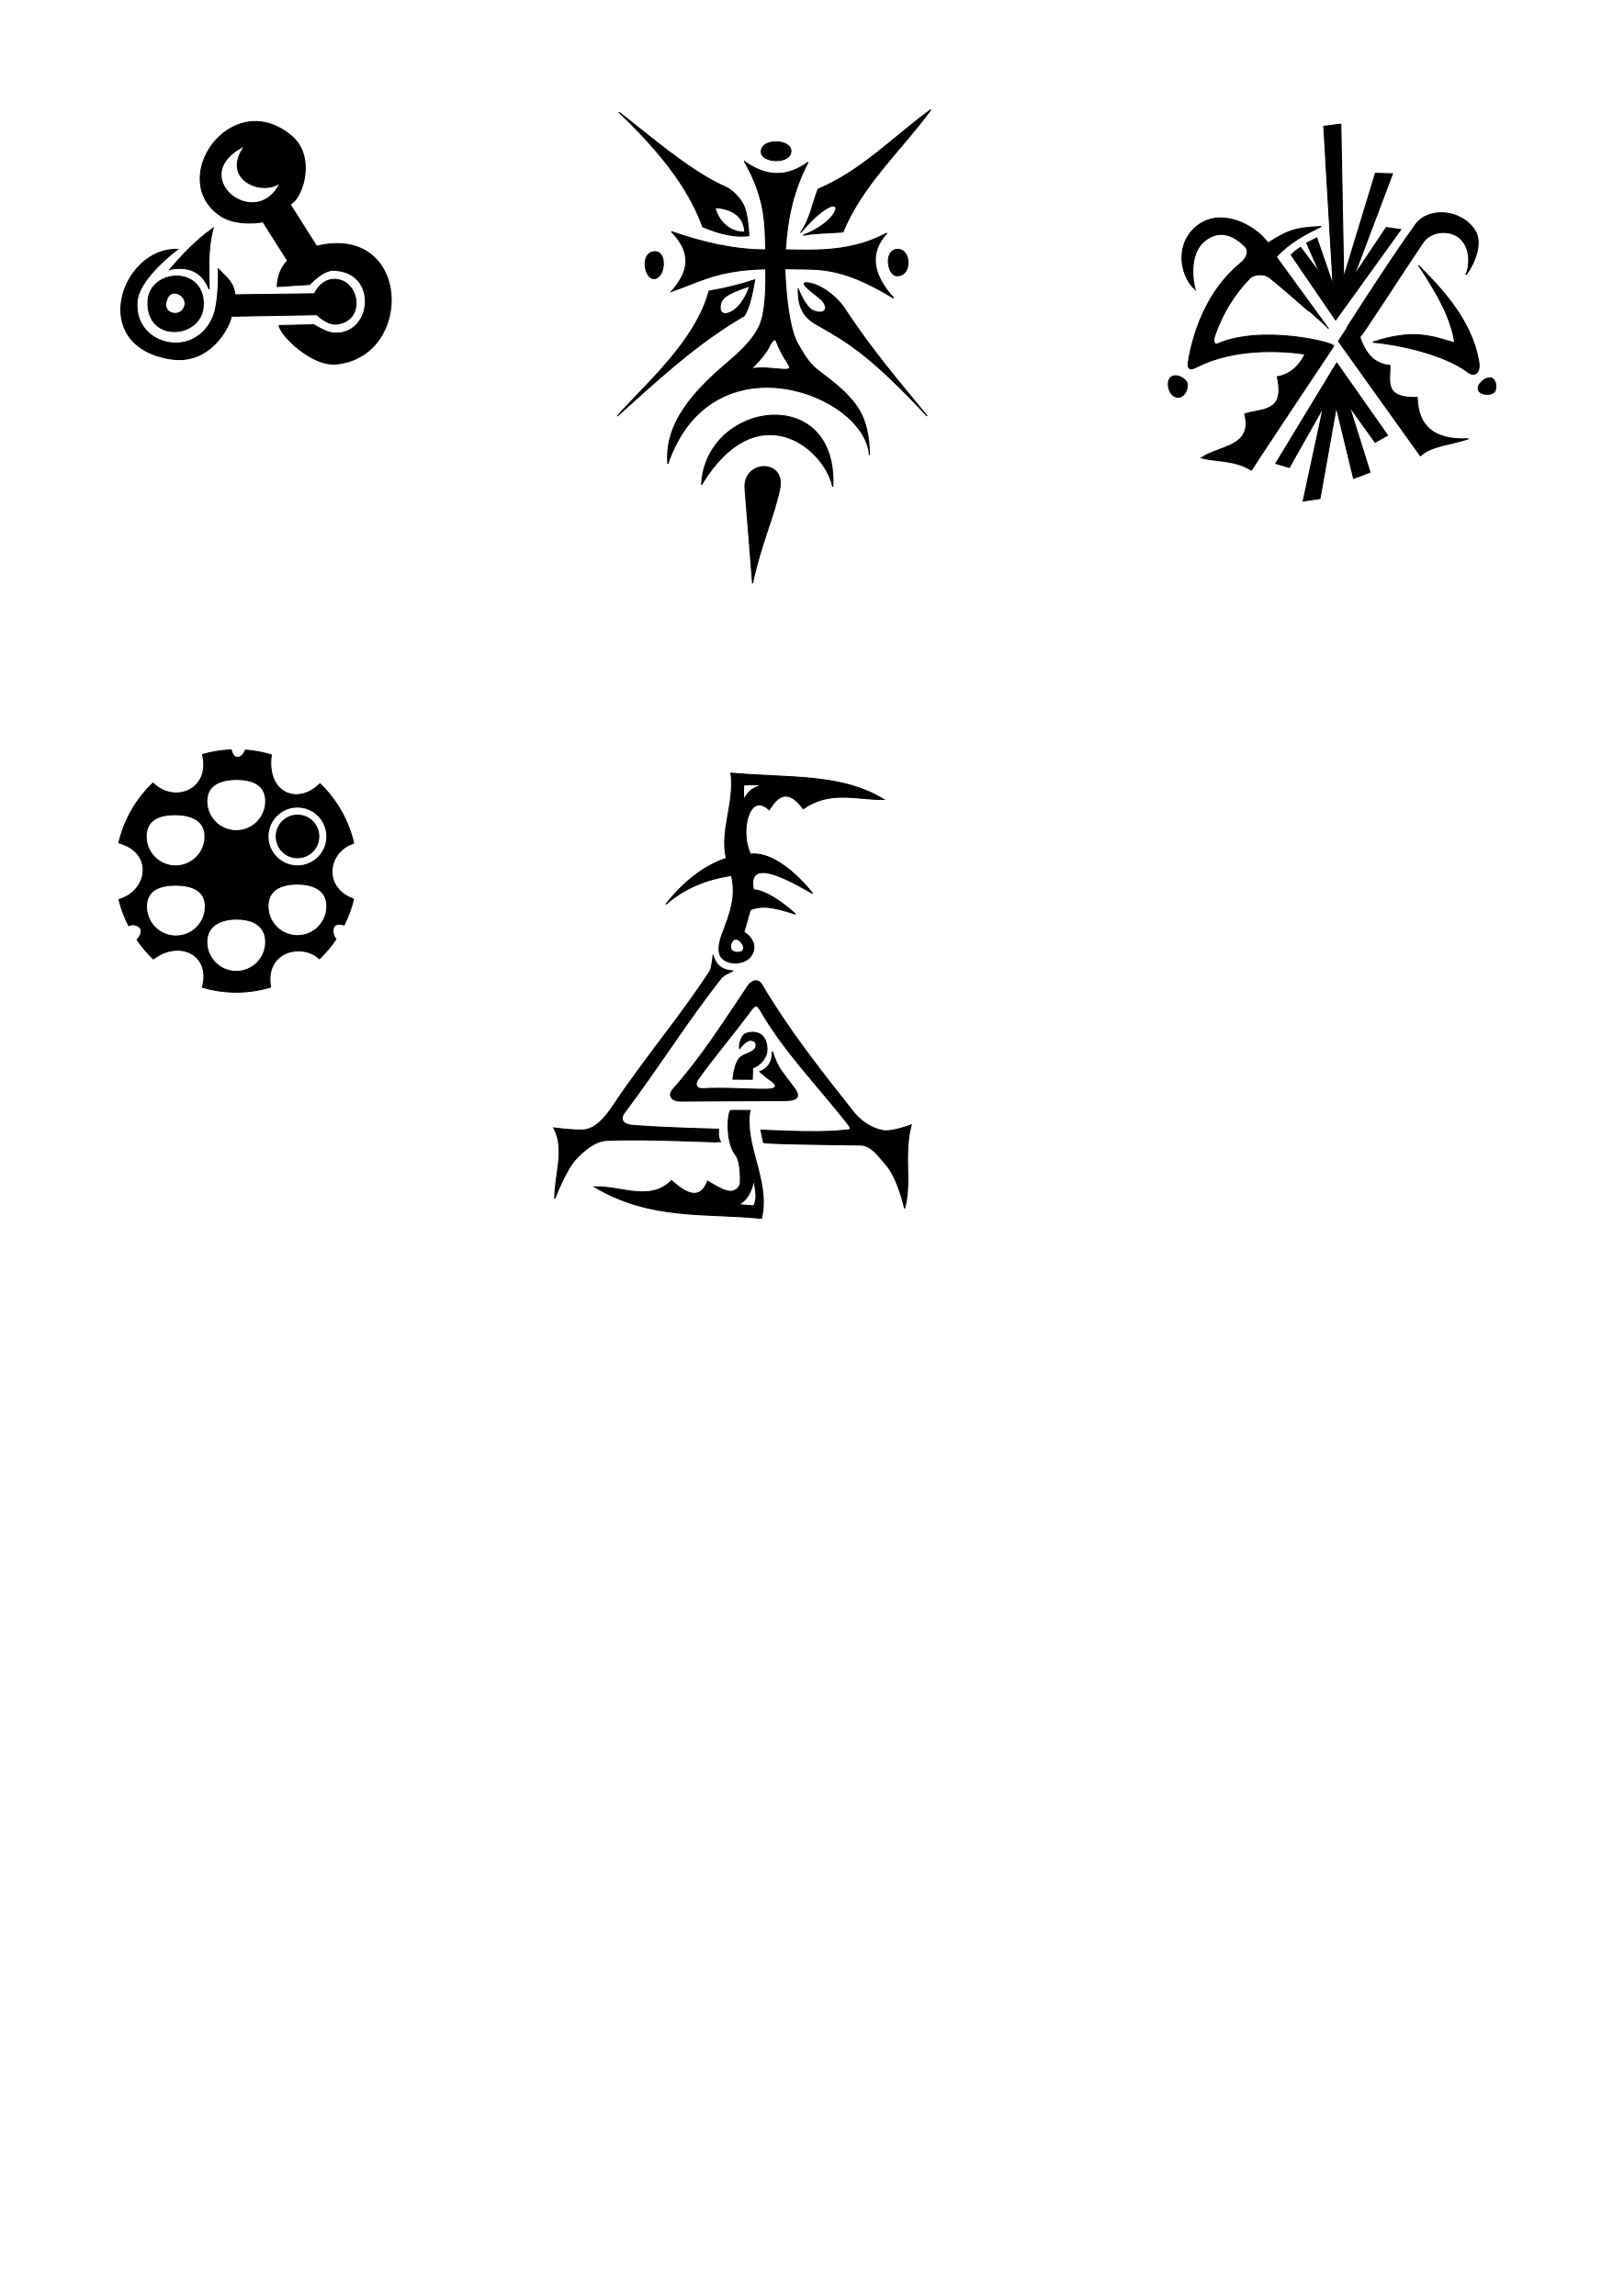
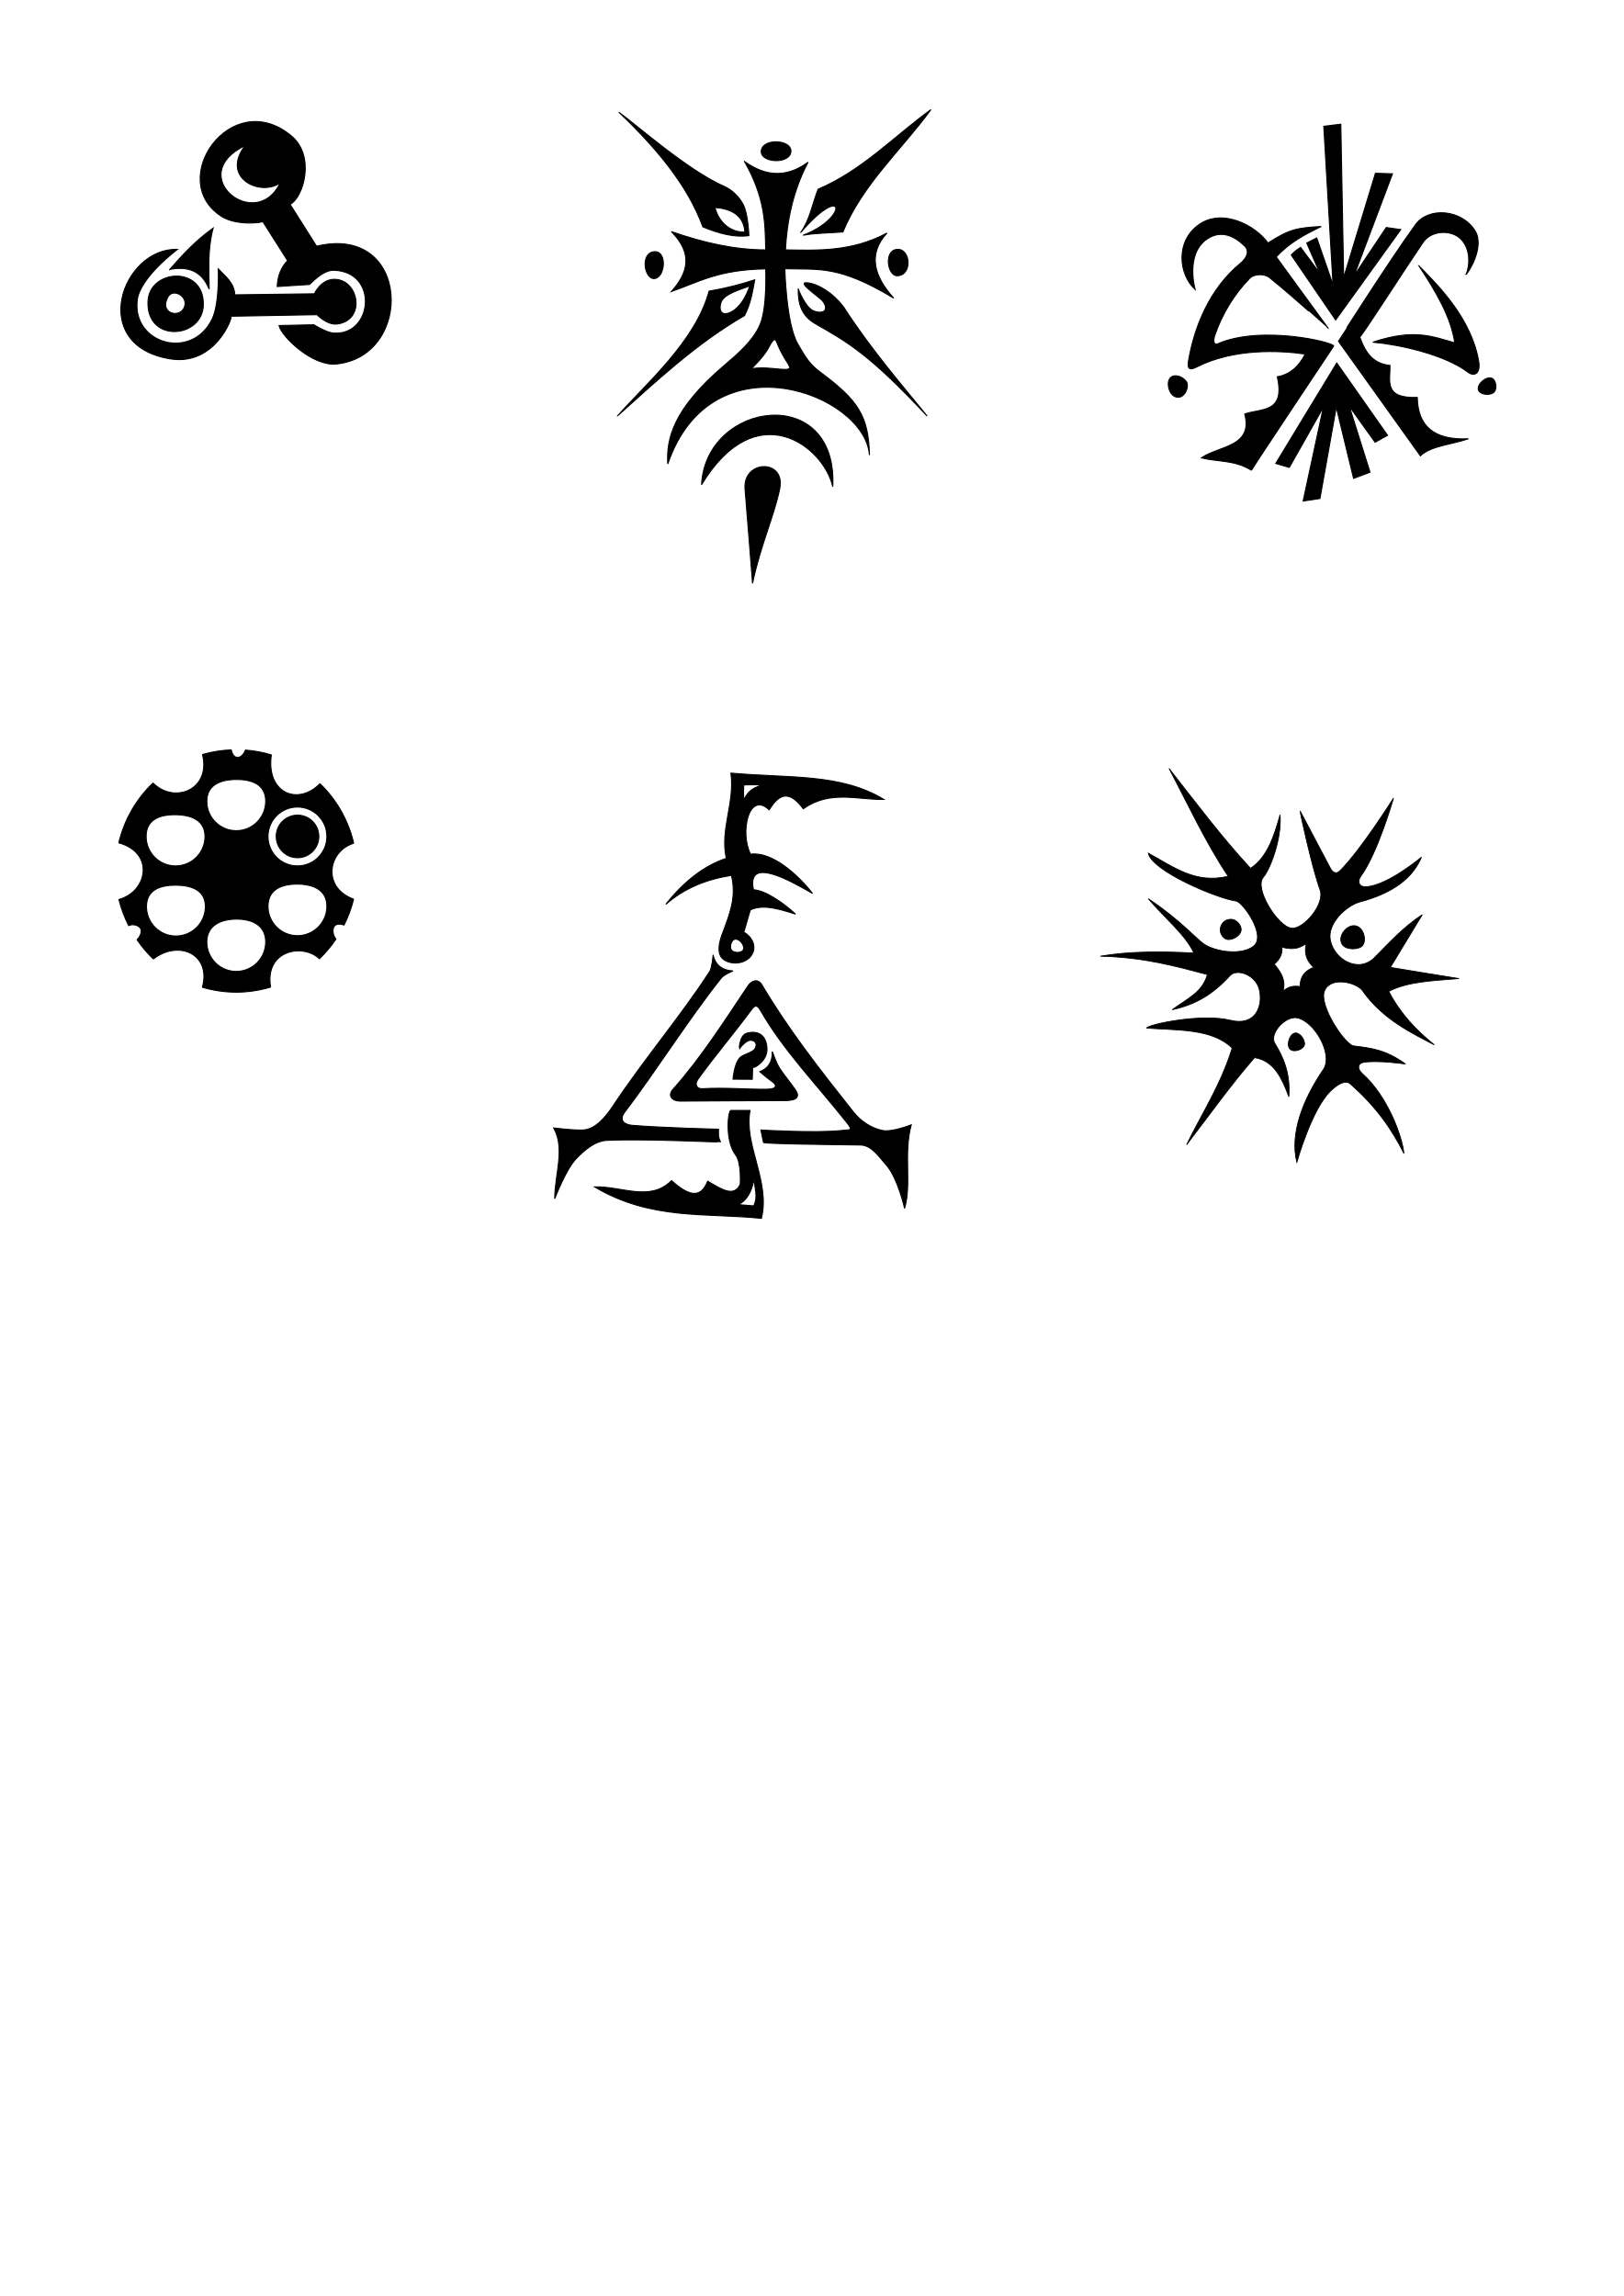
<svg xmlns="http://www.w3.org/2000/svg" width="420mm" height="594mm" viewBox="0 0 420 594" version="1.1" id="svg8">
  <defs id="defs2" />
  <g id="layer1" transform="translate(0,297)">
    <path id="path850" style="fill:#000000;fill-rule:evenodd;stroke:#000000;stroke-width:0.265px;stroke-linecap:butt;stroke-linejoin:miter;stroke-opacity:1" d="m 198.397,-206.33 c 0.762,-1.177 1.826,-4.055 2.524,-2.134 0.496,1.365 1.496,3.325 2.386,4.714 1.26,1.967 1.711,2.539 -1.585,2.252 -2.947,-0.257 -4.439,-0.512 -7.368,-0.114 1.38,-1.356 2.931,-2.999 4.043,-4.718 z m -4.448,-16.718 c -1.749,0.777 -6.76,1.96 -7.465,4.347 -0.661,2.238 0.305,3.559 2.551,2.457 2.435,-1.195 4.034,-4.169 4.914,-6.804 z m -34.16,33.593 c 10.345,-9.289 20.498,-18.793 32.789,-25.891 1.55,-2.92 2.076,-6.096 2.646,-9.26 -3.454,1.111 -6.884,2.077 -11.812,2.929 -3.5,13.032 -16.472,24.104 -23.624,32.222 z m 46.68,-32.789 c -0.013,3.539 0.622,6.821 4.514,9.038 8.307,4.731 13.954,7.901 28.843,23.846 -5.634,-6.97 -14.318,-16.885 -21.639,-28.254 -2.515,-3.362 -6.404,-5.959 -9.449,-6.237 -2.725,-0.225 3.053,3.573 3.969,4.63 1.881,2.312 0.395,3.686 -2.268,2.646 -2.149,-0.839 -3.969,-5.67 -3.969,-5.67 z m -13.796,-14.694 c -3.727,0.04 -6.666,-2.389 -7.749,-6.378 3.78,0.272 7.472,1.728 7.749,6.378 z m 1.039,0.898 c 0,0 -0.192,-5.708 -1.512,-8.126 -1.078,-1.976 -2.852,-3.729 -4.914,-4.63 -9.196,-4.019 -22.146,-15.46 -27.214,-19.182 9.753,9.282 17.835,18.97 21.734,29.671 4.187,1.739 8.221,2.788 11.906,2.268 z m 13.356,-0.756 c 2.418,-3.295 3.068,-7.475 4.536,-11.245 11.527,-4.922 19.568,-13.623 29.199,-20.6 -7.68,10.485 -17.639,19.261 -22.773,31.655 -3.456,0.268 -7.319,0.266 -10.3,0.85 11.917,-4.536 10.897,-14.137 -0.661,-0.661 z m -37.758,4.917 c 3.37,-0.15 2.719,6.774 -0.067,6.949 -2.612,0.164 -3.698,-6.782 0.067,-6.949 z m 27.596,-25.925 c -0.067,3.042 7.675,3.315 7.684,-0.134 0.008,-3.05 -7.608,-3.33 -7.684,0.134 z m 35.48,25.324 c -3.862,-0.181 -2.927,6.751 -0.401,6.815 3.937,0.1 3.667,-6.662 0.401,-6.815 z m -39.666,62.019 c -0.636,-7.593 10.516,-7.885 8.977,-0.142 -1.385,6.969 -4.944,14.504 -7.04,24.521 0,0 -1.26,-16.297 -1.937,-24.379 z m -11.249,-1.149 c 1.106,-21.68 35.273,-26.362 33.943,0.535 -2.315,-10.462 -19.736,-23.996 -33.943,-0.535 z m 11.107,-83.613 c 5.85,4.218 11.304,3.986 16.442,0.189 -3.878,7.346 -5.44,15.075 -5.859,22.679 8.133,0.126 17.102,0.568 26.269,-4.347 -5.028,5.443 -3.347,11.211 1.745,16.831 -14.279,-8.602 -19.323,-7.346 -28.159,-7.607 0,0 0.309,14.233 3.358,19.502 2.3,3.974 3.237,5.348 5.953,7.371 9.507,7.077 12.374,11.155 12.568,21.356 -1.027,-15.839 -40.788,-30.958 -52.161,2.268 -0.391,-6.464 1.355,-14.207 14.647,-25.513 3.41,-2.901 7.366,-6.295 9.166,-10.394 1.97,-4.486 1.512,-14.552 1.512,-14.552 -12.231,0.211 -17.189,3.332 -24.379,5.859 4.122,-4.65 5.795,-9.607 0,-15.497 8.383,2.921 16.509,4.731 24.379,4.725 -0.12,-6.911 -0.141,-13.489 -5.481,-22.868 z" />
    <path id="path823" style="fill:#000000;fill-rule:evenodd;stroke:#000000;stroke-width:0.265px;stroke-linecap:butt;stroke-linejoin:miter;stroke-opacity:1" d="m 43.902,-227.295 c 3.675,-4.149 6.557,-7.308 11.238,-10.704 -1.456,5.512 -1.088,10.294 -1.033,15.806 -1.993,-4.94 -5.7,-5.94 -10.205,-5.103 z m -0.461,7.119 c -2.294,4.12 2.636,5.535 4.063,3.024 1.672,-2.942 -2.668,-5.529 -4.063,-3.024 z m 19.977,-39.173 c -15.931,7.722 2.869,22.77 9.087,9.622 -5.072,3.675 -15.531,-1.202 -9.087,-9.622 z m -25.141,40.323 c 0.346,-8.389 14.5,-9.35 14.324,0.862 -0.152,8.785 -14.773,10.02 -14.324,-0.862 z m 22.469,-1.702 20.58,-0.267 c 0,0 1.67,-3.787 5.212,-3.742 6.381,0.081 8.118,10.641 0.668,11.559 -2.609,0.322 -5.212,-2.405 -5.212,-2.405 l -22.25,0.401 c 0.583,0.083 -4.055,12.92 -15.702,11.025 -21.491,-3.498 -12.418,-28.804 1.871,-28.331 0,0 -9.685,7.166 -10.407,13.11 -1.389,11.438 14.257,15.778 19.416,4.82 1.895,-4.024 1.548,-12.852 1.548,-12.852 1.842,1.93 4.105,3.558 4.276,6.682 z m 14.566,-41.16 c -15.535,-12.854 -32.507,11.517 -18.041,20.847 3.956,2.551 10.785,1.62 10.691,1.336 l 6.431,10.14 c -1.593,1.618 -2.592,3.92 -2.689,6.698 l 8.352,-0.535 c 1.821,-1.777 4.059,-3.763 6.387,-3.672 11.675,0.456 9.882,17.055 -0.173,16.233 -1.834,-0.095 -5.078,-2.138 -5.078,-2.138 l -9.02,0.2 c 0.592,2.801 8.634,10.548 14.767,9.956 20.206,-1.952 19.314,-36.349 -5.055,-30.478 l -6.838,-10.815 c 3.42,-1.811 6.648,-12.494 0.267,-17.773 z" />
    <path id="path992" style="opacity:1;vector-effect:none;fill:#000000;fill-opacity:1;fill-rule:evenodd;stroke:#000000;stroke-width:0.265;stroke-linecap:round;stroke-linejoin:bevel;stroke-miterlimit:4;stroke-dasharray:none;stroke-dashoffset:0;stroke-opacity:1" d="m 82.471,-80.605 c -2e-6,3.044 -2.468,5.512 -5.512,5.512 -3.044,0 -5.512,-2.468 -5.512,-5.512 -3e-6,-3.044 2.468,-5.512 5.512,-5.512 3.044,0 5.512,2.468 5.512,5.512 z M 59.807,-103 c -2.514,0.097 -5.006,0.499 -7.424,1.196 2.233,9.116 -7.246,12.912 -12.803,7.383 -4.38,4.19 -7.454,9.566 -8.85,15.477 9.287,2.55 7.487,12.566 0.034,14.656 0.581,2.349 1.431,4.623 2.533,6.776 0.901,-0.566 2.721,-0.132 3.12,0.825 0.34,0.816 -0.193,2.1 -0.973,2.79 1.231,1.809 2.647,3.484 4.225,4.997 6.598,-5.071 15.028,-1.25 12.685,7.316 2.841,0.839 5.786,1.268 8.747,1.276 3.011,-0.008 6.005,-0.452 8.889,-1.319 -1.606,-9.704 8.56,-11.36 12.631,-7.324 1.603,-1.542 3.038,-3.25 4.28,-5.097 -0.784,-0.858 -1.064,-2.638 -0.362,-3.417 0.505,-0.561 1.621,-0.561 2.446,-0.194 1.079,-2.14 1.91,-4.397 2.478,-6.726 -8.154,-2.946 -6.726,-12.362 0.03,-14.462 -1.373,-5.868 -4.399,-11.214 -8.719,-15.401 -5.804,5.856 -14.007,2.346 -12.581,-7.452 -2.187,-0.662 -4.44,-1.081 -6.717,-1.25 -0.344,1.039 -1.287,2.049 -2.174,1.912 -0.753,-0.116 -1.311,-1.016 -1.494,-1.96 z m 1.398,7.659 c 4.206,-1e-4 7.522,1.426 7.522,5.632 -1.31e-4,4.206 -3.41,7.616 -7.616,7.616 -4.206,-1.3e-4 -7.616,-3.41 -7.616,-7.616 -1.01e-4,-4.206 3.504,-5.632 7.711,-5.632 z m -15.977,9.113 c 4.206,-1e-4 7.805,1.425 7.805,5.632 9.5e-5,4.206 -3.41,7.617 -7.616,7.616 -4.206,-1.3e-4 -7.616,-3.41 -7.616,-7.616 1.26e-4,-4.206 3.221,-5.632 7.427,-5.632 z m 31.711,-1.984 c 4.206,1.3e-4 7.616,3.41 7.616,7.616 9.5e-5,4.206 -3.41,7.616 -7.616,7.616 -4.206,1e-4 -7.617,-3.41 -7.616,-7.616 1.26e-4,-4.206 3.41,-7.616 7.616,-7.616 z m -0.094,19.94 c 4.206,1.3e-4 7.71,1.52 7.711,5.726 9.5e-5,4.206 -3.41,7.616 -7.616,7.616 -4.206,10e-5 -7.617,-3.41 -7.616,-7.616 1.26e-4,-4.206 3.316,-5.726 7.522,-5.726 z m -31.434,0.277 c 4.206,-1e-4 7.711,1.331 7.711,5.538 1.01e-4,4.206 -3.41,7.617 -7.616,7.616 -4.206,-1.3e-4 -7.616,-3.41 -7.616,-7.616 -9.5e-5,-4.206 3.315,-5.537 7.522,-5.538 z m 15.794,8.779 c 4.206,-1e-4 7.522,1.709 7.522,5.916 -1.26e-4,4.206 -3.41,7.616 -7.616,7.616 -4.206,-1.3e-4 -7.616,-3.41 -7.616,-7.616 -9.5e-5,-4.206 3.504,-5.915 7.711,-5.916 z" />
    <path id="path840" style="fill:#000000;fill-rule:evenodd;stroke:#000000;stroke-width:0.265;stroke-linecap:butt;stroke-linejoin:miter;stroke-miterlimit:4;stroke-dasharray:none;stroke-opacity:1" d="m 194.948,14.976 c 1.294,-2.489 0.114,-4.758 0.142,-7.134 -0.623,3.513 -1.976,5.81 -4.11,6.804 z m -5.339,-32.789 4.985,0.032 0.083,-3.051 c 0.639,0.189 3.851,-1.841 3.72,-4.871 -0.172,-3.97 -2.847,-4.72 -5.292,-3.969 -1.798,0.552 -1.921,4.053 -1.89,4.063 -0.004,-0.026 1.663,-2.326 2.968,-2.263 0.986,0.047 1.695,0.638 1.28,1.823 -0.516,1.477 -3.06,1.611 -4.127,2.756 -1.433,1.539 -1.729,5.48 -1.729,5.48 z m -0.541,8.087 c -0.796,0.088 -1.555,7.924 1.203,11.493 1.572,2.034 1.203,7.617 1.203,7.617 -1.607,3.57 -5.089,1.143 -8.419,-0.802 -1.971,5.024 -5.397,3.373 -9.354,-0.134 -5.576,5.562 -12.791,1.411 -19.912,1.604 14.588,8.7 28.931,6.672 43.164,8.152 2.372,-9.455 -4.635,-19.116 -2.94,-27.93 z m 8.419,8.285 c 0.057,0.369 17.727,0.564 25.123,0.668 2.824,0.04 4.808,3.098 6.682,5.212 2.856,3.223 4.774,11.225 4.677,11.225 1.903,-6.373 -0.32,-14.071 1.737,-21.649 0,0 -4.893,1.925 -7.35,1.47 -2.953,-0.546 -5.752,-2.458 -7.617,-4.811 -8.62,-10.872 -16.879,-21.402 -23.653,-32.874 -1.031,-1.746 -2.68,-1.113 -3.608,0.267 -5.917,8.8 -12.02,18.486 -19.377,26.727 -1.516,1.698 -0.22,3.083 1.871,3.074 8.741,-0.041 17.749,-0.131 26.727,-0.134 2.106,-8e-4 4.874,-0.216 2.94,-2.94 -1.657,-2.334 -2.881,-3.716 -4.009,-5.479 -0.839,-1.31 -1.871,-4.276 -1.871,-4.276 0.069,3.083 -1.329,4.431 -3.207,5.212 0,0 1.802,1.609 2.806,2.272 1.81,1.196 1.696,2.236 -0.935,2.272 -5.279,0.072 -10.942,-0.484 -16.704,-0.134 -1.567,0.095 -2.088,-1.163 -1.203,-2.405 4.15,-5.827 9.493,-12.107 13.764,-17.907 0.883,-1.198 1.489,-1.61 2.405,0 5.839,10.261 14.757,19.453 22.183,28.865 1.899,2.406 1.314,1.99 -1.336,2.272 -6.528,0.695 -20.713,-0.134 -20.713,-0.134 z M 184.461,-49.887 c 0.661,2.79 2.591,3.935 5.142,4.079 0,0 -2.33,0.93 -3.074,1.871 -8.811,11.143 -16.39,23.379 -24.99,34.745 -1.207,1.595 -0.686,3.101 2.138,3.341 7.153,0.608 22.183,1.002 22.183,1.002 -0.043,1.091 -0.115,2.183 0.535,3.274 0.066,0.165 -19.109,-0.883 -29.4,-0.401 -3.113,0.146 -5.871,2.551 -8.018,4.811 -2.677,2.817 -5.479,10.29 -5.479,10.29 -0.041,-6.114 2.764,-12.884 -0.267,-18.308 0,0 4.984,0.622 7.484,0.535 3.209,-0.112 5.8,-3.155 7.884,-6.281 8.325,-12.488 17.322,-22.941 24.996,-34.75 0.567,-0.872 0.865,-4.208 0.865,-4.208 z m 5.676,-4.139 c 1.142,-0.197 2.635,1.693 2.138,2.74 -0.439,0.926 -2.465,0.892 -3.074,0.067 -0.585,-0.794 -0.036,-2.639 0.935,-2.806 z m 2.236,-36.004 c 0,0 -0.165,-3.874 0.118,-3.921 0.283,-0.047 4.583,0 4.583,0 -1.581,0.778 -3.18,0.835 -4.701,3.921 z m -5.31,34.066 c 1.52,-4.18 3.55,-8.783 2.138,-14.566 -6.587,1.036 -12.155,3.309 -16.972,7.484 4.715,-5.953 9.913,-9.973 15.635,-11.893 -1.634,-7.521 2.241,-14.283 1.203,-22.05 15.179,1.365 28.373,0.034 39.556,6.815 -6.949,0.101 -13.898,-2.491 -20.847,2.405 -4.011,-5.417 -6.554,-3.286 -8.82,0.267 -5.314,-4.976 -7.641,5.966 -4.811,11.493 5.562,-0.747 12.246,5.319 16.036,10.156 -5.192,-2.977 -17.19,-10.003 -15.283,-0.952 2.918,0.12 7.51,3.19 10.873,6.297 -4.922,-1.583 -8.481,-2.518 -11.688,-1.108 l -1.675,5.785 c 2.113,1.183 3.645,3.919 1.737,6.281 -1.488,1.842 -4.81,2.286 -6.949,0.802 -2.58,-1.791 -0.233,-6.942 -0.134,-7.216 z" />
    <path id="path864" style="fill:#000000;fill-rule:evenodd;stroke:#000000;stroke-width:0.265px;stroke-linecap:butt;stroke-linejoin:miter;stroke-opacity:1" d="m 302.807,-199.32 c -1.199,1.141 -0.493,4.135 0.992,4.866 2.491,1.226 3.969,-2.586 3.071,-3.827 -0.992,-1.371 -3.051,-2.003 -4.063,-1.039 z m 83.013,0.153 c -1.435,-0.493 -3.841,1.572 -3.402,3.024 0.396,1.309 3.118,1.555 4.063,0.567 0.842,-0.879 0.49,-3.195 -0.661,-3.591 z m -55.823,22.066 15.78,-25.986 13.135,18.71 -3.213,1.795 -6.672,-9.303 5.349,17.052 -4.252,1.606 -4.469,-18.453 -4.225,23.65 -4.347,0.661 5.234,-24.296 -8.824,15.602 z m 15.495,-37.12 16.838,-23.386 -3.742,-0.535 -8.352,12.495 9.956,-26.393 -4.41,-0.134 -8.219,26.994 -0.735,-39.69 -4.41,0.535 2.405,41.093 -4.221,-12.203 c -0.625,0.32 -1.466,0.748 -2.594,1.32 l 3.474,7.943 -5.055,-6.809 c -0.808,0.493 -1.617,1.088 -2.425,1.957 z m -21.782,38.888 c 0.267,-0.668 21.26,-32.12 21.26,-32.12 0.439,-0.877 -18.482,-5.561 -29.946,-0.62 -1.239,0.534 -1.157,-1.098 -0.802,-2.138 1.873,-5.488 5.02,-10.701 9.087,-14.833 1.012,-1.028 3.642,-1.289 5.078,-0.134 6.537,5.259 15.271,13.278 15.268,13.23 l -13.531,-18.575 c 3.392,-3.757 7.494,-5.855 11.626,-7.884 -6.355,0.379 -8.129,0.685 -13.764,4.276 -3.264,-4.569 -11.729,-8.99 -17.773,-4.811 -6.234,4.31 -5.334,12.914 -1.069,16.838 0,0 -2.596,-9.03 2.94,-12.963 3.884,-2.758 7.514,-0.621 9.889,1.737 1.364,1.355 0.436,3.175 -1.069,4.41 -8.103,6.651 -12.016,16.597 -13.497,25.391 -0.407,2.417 0.798,2.153 2.138,1.47 9.554,-4.872 21.491,-4.298 28.063,-3.341 -1.661,3.324 -4.043,5.328 -7.216,5.88 2.176,9.482 -4.24,8.143 -8.419,9.622 2.243,8.574 -6.694,8.204 -11.225,11.359 4.321,1.057 8.642,0.496 12.963,3.207 z m 43.298,-52.919 c 4.813,4.925 13.634,13.543 15.502,24.856 0.486,2.945 -1.113,3.959 -2.806,2.673 -6.079,-4.616 -18.018,-7.187 -24.589,-7.751 10.724,-3.597 15.615,-1.392 21.178,0.173 -0.916,-6.605 -4.927,-13.374 -9.284,-19.951 z m -20.845,19.455 c 0.042,0.042 13.156,-20.699 20.043,-30.146 3.281,-4.5 11.75,-3.961 15.296,1.571 2.78,4.337 -2.104,11.601 -2.334,11.391 0.275,0 2.151,-5.777 -1.336,-9.221 -2.473,-2.443 -7.598,-2.241 -9.726,0.89 -5.478,8.059 -16.068,24.658 -16.379,24.485 1.553,4.438 3.725,6.959 7.797,7.366 0.218,3.746 -1.946,8.587 7.083,8.285 0.115,7.368 4.296,11.134 13.23,10.691 -4.157,1.458 -9.673,1.783 -12.428,4.41 z" />
    <flowRoot xml:space="preserve" id="flowRoot829" style="font-style:normal;font-weight:normal;font-size:40px;line-height:26.667px;font-family:sans-serif;text-align:center;letter-spacing:0px;word-spacing:0px;text-anchor:middle;fill:#000000;fill-opacity:1;stroke:none" transform="matrix(0.2645833,0,0,0.2645833,-26.72695,-294.8618)">
      <flowRegion id="flowRegion831" style="line-height:26.667px;text-align:center;text-anchor:middle">
        <rect id="rect833" width="494.975" height="199" x="112.127" y="409.592" style="line-height:26.667px;text-align:center;text-anchor:middle" />
      </flowRegion>
      <flowPara id="flowPara835" style="font-size:26.667px;line-height:26.667px;text-align:center;text-anchor:middle">Красный Картель. </flowPara>
      <flowPara id="flowPara837" style="font-size:26.667px;line-height:26.667px;text-align:center;text-anchor:middle">Три союзных планеты - Нимб с луной, Океан, Чёрная Скала с вулканом</flowPara>
    </flowRoot>
    <flowRoot xml:space="preserve" id="flowRoot829-3" style="font-style:normal;font-weight:normal;font-size:40px;line-height:26.667px;font-family:sans-serif;text-align:center;letter-spacing:0px;word-spacing:0px;text-anchor:middle;fill:#000000;fill-opacity:1;stroke:none" transform="matrix(0.2645833,0,0,0.2645833,-32.28475,-137.7384)">
      <flowRegion id="flowRegion831-6" style="line-height:26.667px;text-align:center;text-anchor:middle">
        <rect id="rect833-7" width="494.975" height="199" x="112.127" y="409.592" style="line-height:26.667px;text-align:center;text-anchor:middle" />
      </flowRegion>
      <flowPara id="flowPara835-5" style="font-size:26.667px;line-height:26.667px;text-align:center;text-anchor:middle">Союз Воронёной Стали. </flowPara>
      <flowPara id="flowPara837-3" style="font-size:26.667px;line-height:26.667px;text-align:center;text-anchor:middle">Барабан револьвера </flowPara>
-       <flowPara style="font-size:26.667px;line-height:26.667px;text-align:center;text-anchor:middle" id="flowPara866">с одной пулей</flowPara>
+       <flowPara style="font-size:26.667px;line-height:26.667px;text-align:center;text-anchor:middle" id="flowPara866">с одной пулей. </flowPara>
+       <flowPara style="font-size:26.667px;line-height:26.667px;text-align:center;text-anchor:middle" id="flowPara843">"Решаем проблему одним патроном".</flowPara>
    </flowRoot>
    <flowRoot xml:space="preserve" id="flowRoot829-5" style="font-style:normal;font-weight:normal;font-size:40px;line-height:26.667px;font-family:sans-serif;text-align:center;letter-spacing:0px;word-spacing:0px;text-anchor:middle;fill:#000000;fill-opacity:1;stroke:none" transform="matrix(0.2645833,0,0,0.2645833,103.9897,-242.265)">
      <flowRegion id="flowRegion831-62" style="line-height:26.667px;text-align:center;text-anchor:middle">
        <rect id="rect833-9" width="494.975" height="199" x="112.127" y="409.592" style="line-height:26.667px;text-align:center;text-anchor:middle" />
      </flowRegion>
      <flowPara id="flowPara835-1" style="font-size:26.667px;line-height:26.667px;text-align:center;text-anchor:middle">Орден Преисподней. </flowPara>
      <flowPara id="flowPara837-2" style="font-size:26.667px;line-height:26.667px;text-align:center;text-anchor:middle">Вулкан и бабочка</flowPara>
    </flowRoot>
    <flowRoot xml:space="preserve" id="flowRoot829-7" style="font-style:normal;font-weight:normal;font-size:40px;line-height:26.667px;font-family:sans-serif;text-align:center;letter-spacing:0px;word-spacing:0px;text-anchor:middle;fill:#000000;fill-opacity:1;stroke:none" transform="matrix(0.2645833,0,0,0.2645833,246.8647,-264.9436)">
      <flowRegion id="flowRegion831-0" style="line-height:26.667px;text-align:center;text-anchor:middle">
        <rect id="rect833-93" width="494.975" height="199" x="112.127" y="409.592" style="line-height:26.667px;text-align:center;text-anchor:middle" />
      </flowRegion>
      <flowPara id="flowPara837-0" style="font-size:26.667px;line-height:26.667px;text-align:center;text-anchor:middle">Орден Тысячи Башен.</flowPara>
      <flowPara style="font-size:26.667px;line-height:26.667px;text-align:center;text-anchor:middle" id="flowPara898">Хук, глайдер и две друзы, образующие числа 5 и 4 - девять кланов, образовавших фракцию</flowPara>
    </flowRoot>
    <flowRoot xml:space="preserve" id="flowRoot829-6" style="font-style:normal;font-weight:normal;font-size:40px;line-height:26.667px;font-family:sans-serif;text-align:center;letter-spacing:0px;word-spacing:0px;text-anchor:middle;fill:#000000;fill-opacity:1;stroke:none" transform="matrix(0.2645833,0,0,0.2645833,93.02835,-78.97929)">
      <flowRegion id="flowRegion831-2" style="line-height:26.667px;text-align:center;text-anchor:middle">
        <rect id="rect833-6" width="494.975" height="199" x="112.127" y="409.592" style="line-height:26.667px;text-align:center;text-anchor:middle" />
      </flowRegion>
      <flowPara id="flowPara837-7" style="font-size:26.667px;line-height:26.667px;text-align:center;text-anchor:middle">Клан Дорге.</flowPara>
      <flowPara style="font-size:26.667px;line-height:26.667px;text-align:center;text-anchor:middle" id="flowPara916">Хук и глайдер, складывающиеся в стилизованную монограмму ЖД</flowPara>
    </flowRoot>
+     <path id="path865" style="fill:#000000;fill-rule:evenodd;stroke:#000000;stroke-width:0.205px;stroke-linecap:butt;stroke-linejoin:miter;stroke-opacity:1" d="m 334.885,-29.724 c -1.418,0.346 -2.253,3.349 -1.096,4.238 1.132,0.869 3.573,-0.122 3.654,-1.388 0.082,-1.274 -1.317,-3.152 -2.558,-2.85 z m 16.003,-27.695 c -2.321,-0.741 -5.15,2.628 -3.654,4.823 0.975,1.431 4.38,1.365 5.249,0.171 1.095,-1.505 0.178,-4.428 -1.595,-4.994 z m -32.466,-1.757 c -2.776,-0.027 -3.777,3.459 -1.586,4.973 1.255,0.867 3.796,-0.419 4.165,-1.9 0.349,-1.399 -1.137,-3.058 -2.579,-3.073 z m 13.174,7.238 c 0.207,1.786 -0.625,3.182 -1.973,4.384 1.692,2.026 3.073,4.147 2.265,6.942 1.048,-0.803 2.187,-1.515 4.384,-1.169 0.083,-3.104 1.695,-4.17 3.507,-4.969 -1.699,-1.578 -2.535,-3.515 -1.9,-6.065 -1.503,0.777 -2.721,1.786 -6.284,0.877 z M 302.388,-98.196 c 6.869,8.77 13.562,17.716 21.081,25.835 4.286,-2.792 6.069,-8.213 7.647,-13.848 0.501,6.203 -2.584,14.13 -4.34,16.173 -2.418,2.813 3.652,12.628 7.264,13.166 3.002,0.447 8.775,-6.181 7.411,-9.911 -2.041,-5.582 -5.281,-20.42 -5.167,-20.461 0,0 5.243,9.917 7.854,14.881 0.518,0.984 1.423,1.674 2.48,0.62 5.513,-5.497 13.848,-18.808 13.848,-18.808 0,0 -4.115,14.376 -8.474,20.255 -0.817,1.101 -0.778,2.914 1.653,2.687 5.576,-0.521 14.054,-7.647 14.054,-7.647 -2.203,5.311 -7.286,9.304 -15.898,11.584 -3.496,0.926 -8.533,5.556 -7.686,9.872 0.983,5.013 7.279,8.746 11.478,4.485 3.384,-3.434 7.504,-7.95 12.313,-11.06 l -8.267,13.641 c 7.415,1.235 12.41,2.031 17.775,2.894 -6.399,0.574 -13.086,0.694 -18.188,3.307 3.03,5.849 7.2,10.13 11.781,13.848 -5.454,-2.882 -13.34,-6.499 -18.601,-14.054 -1.398,-2.007 -8.154,-3.849 -9.799,0.092 -1.539,3.687 5.285,13.944 7.555,14.232 4.359,0.553 8.213,0.915 13.405,4.691 0,0 -7.362,-1.084 -10.954,-0.413 -1.265,0.236 -1.744,1.524 -0.207,2.894 6.553,5.835 10.351,16.346 10.747,20.668 -3.296,-6.593 -7.366,-12.264 -13.848,-17.981 -1.176,-1.037 -2.889,-0.265 -4.96,1.653 -5.041,4.67 -8.887,18.601 -8.887,18.601 -1.845,-7.228 1.427,-16.088 6.843,-23.996 2.613,-3.815 -2.178,-12.335 -6.687,-13.363 -2.983,-0.68 -7.423,4.002 -5.833,6.616 1.806,2.968 4.089,7.285 3.61,13.795 -1.813,-4.796 -3.823,-9.348 -8.887,-10.127 -6.009,6.898 -11.734,14.929 -17.568,22.528 4.014,-8.22 8.805,-15.404 11.781,-25.008 -5.211,-5.118 -14.168,-4.547 -22.115,-5.167 0.125,-0.874 14.064,-3.914 21.71,-2.019 6.385,1.583 8.389,-3.559 7.468,-7.784 -0.866,-3.969 -5.804,-5.744 -7.624,-3.763 -4.39,4.778 -8.756,7.461 -14.939,8.812 4.008,-2.947 7.796,-4.487 9.094,-9.094 -8.265,-2.189 -16.401,-4.458 -27.695,-4.754 7.603,-1.305 15.805,-1.263 24.182,-0.827 -1.933,-4.492 -7.838,-9.368 -11.781,-14.054 8.076,5.332 12.478,10.461 14.468,11.781 3.022,2.004 9.79,2.952 12.814,0.465 3.34,-2.747 -2.859,-11.386 -4.547,-11.626 -5.13,-0.73 -21.855,-7.834 -22.735,-12.401 6.819,3.738 12.182,7.952 20.668,5.994 -5.845,-8.767 -10.323,-18.511 -15.294,-27.902 z" />
+     <flowRoot xml:space="preserve" id="flowRoot829-6-3" style="font-style:normal;font-weight:normal;font-size:40px;line-height:26.667px;font-family:sans-serif;text-align:center;letter-spacing:0px;word-spacing:0px;text-anchor:middle;fill:#000000;fill-opacity:1;stroke:none" transform="matrix(0.2645833,0,0,0.2645833,240.9979,-86.60938)">
+       <flowRegion id="flowRegion831-2-6" style="line-height:26.667px;text-align:center;text-anchor:middle">
+         <rect id="rect833-6-7" width="494.975" height="199" x="112.127" y="409.592" style="line-height:26.667px;text-align:center;text-anchor:middle" />
+       </flowRegion>
+       <flowPara style="font-size:26.667px;line-height:26.667px;text-align:center;text-anchor:middle" id="flowPara916-3">Клан Мороза.</flowPara>
+       <flowPara style="font-size:26.667px;line-height:26.667px;text-align:center;text-anchor:middle" id="flowPara897">Снежинка</flowPara>
+     </flowRoot>
  </g>
</svg>
